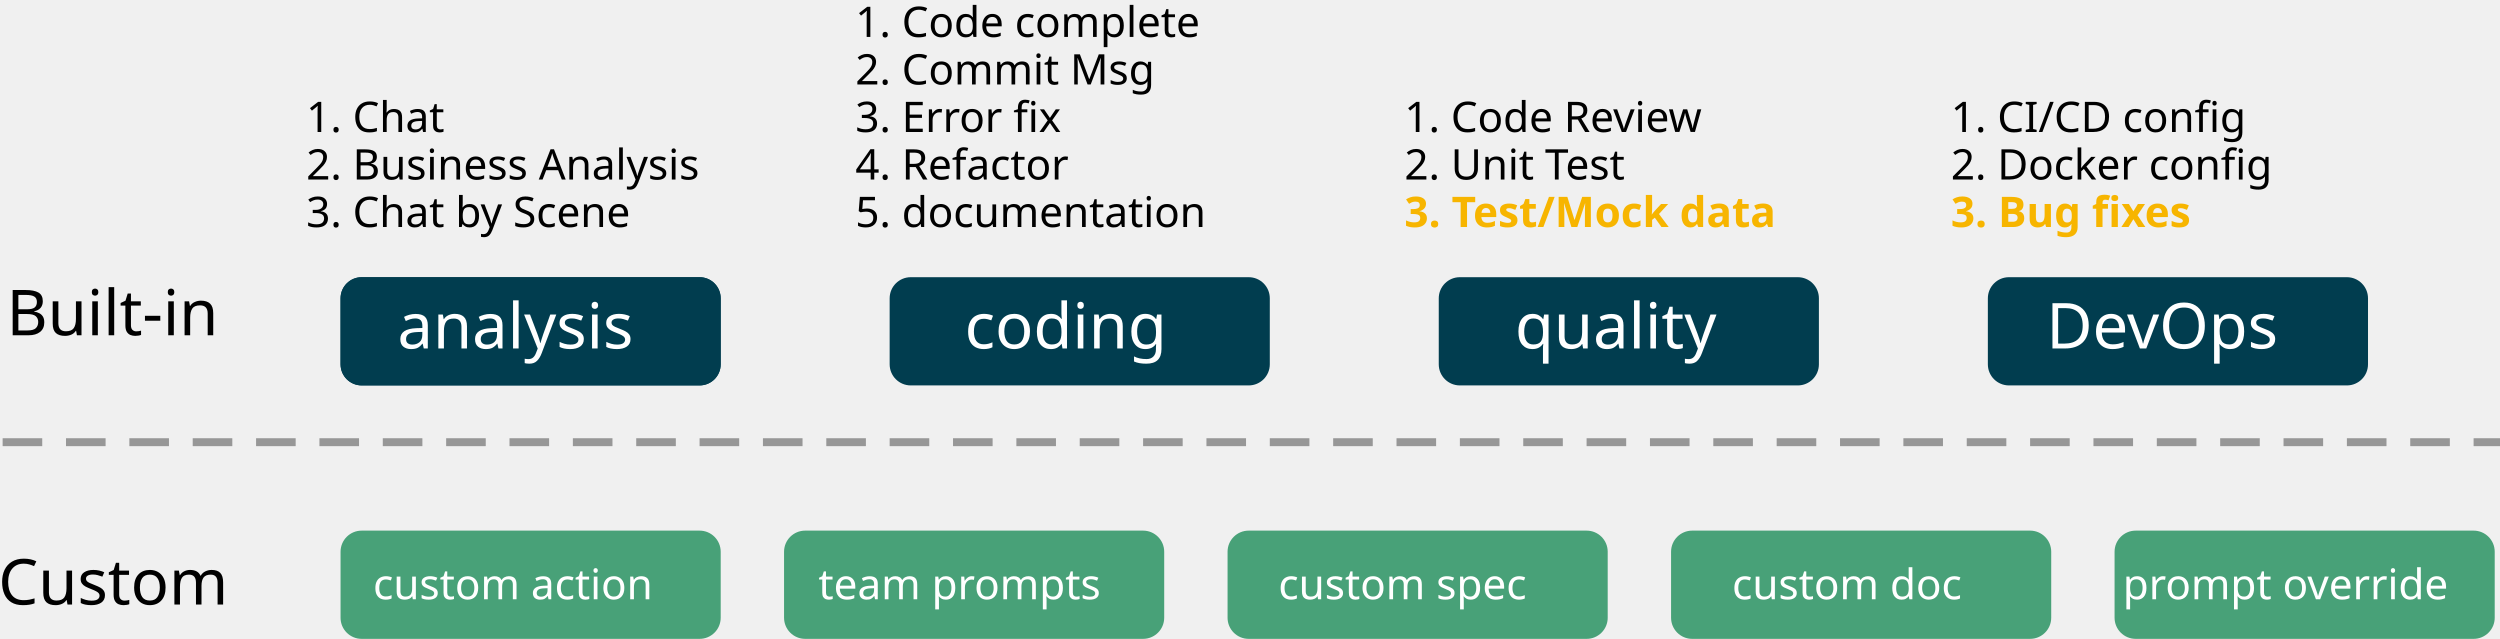
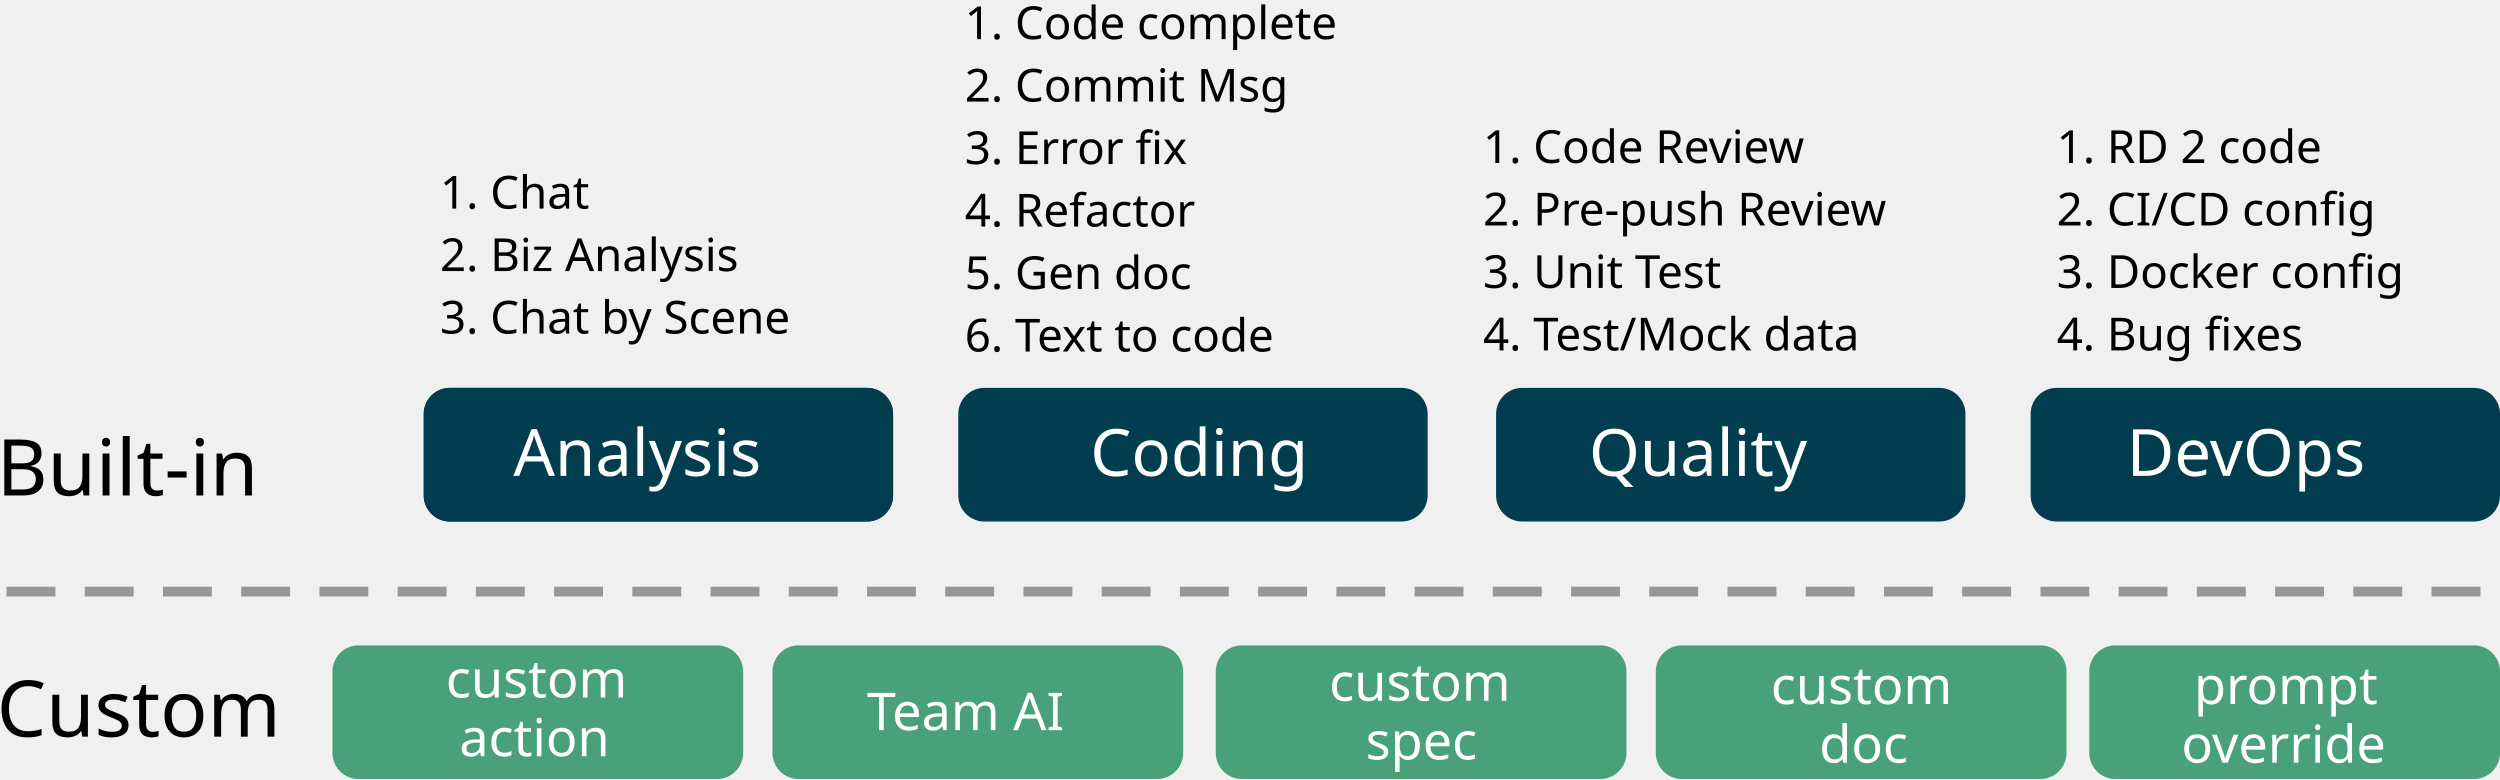
- <svg xmlns="http://www.w3.org/2000/svg" width="947px" height="242px" viewBox="0 0 947 242" version="1.1">
+ <svg xmlns="http://www.w3.org/2000/svg" width="767px" height="239px" viewBox="0 0 767 239" version="1.1">
  <g id="Page-1" stroke="none" stroke-width="1" fill="none" fill-rule="evenodd">
-     <g id="Group" transform="translate(-1, 0)">
-       <line x1="3.5" y1="167.5" x2="946.5" y2="167.5" id="Line" stroke="#979797" stroke-width="3" stroke-linecap="square" stroke-dasharray="12,12" />
-       <text id="Custom" font-family="Comfortaa-SemiBold, Comfortaa" font-size="24" font-weight="500" fill="#000000">
-         <tspan x="0.336" y="229">Custom</tspan>
+     <g id="Group" transform="translate(-1, -2)">
+       <text id="Custom" fill="#000000" font-family="Monaco" font-size="24" font-weight="normal">
+         <tspan x="0" y="228">Custom</tspan>
      </text>
-       <text id="Built-in" font-family="Comfortaa-SemiBold, Comfortaa" font-size="24" font-weight="500" fill="#000000">
-         <tspan x="3.478" y="127">Built-in</tspan>
+       <line x1="4.5" y1="183.5" x2="768.5" y2="183.5" id="Line" stroke="#979797" stroke-width="3" stroke-linecap="square" stroke-dasharray="12,12" />
+       <g id="Built-in" transform="translate(0, 130)" fill="#000000" font-family="Monaco" font-size="24" font-weight="normal">
+         <text>
+           <tspan x="0" y="24">Built-in</tspan>
+         </text>
+       </g>
+       <rect id="Rectangle" fill="#013D4F" fill-rule="nonzero" x="131" y="121" width="144" height="41" rx="8" />
+       <rect id="Rectangle" fill="#013D4F" fill-rule="nonzero" x="295" y="121" width="144" height="41" rx="8" />
+       <rect id="Rectangle" fill="#013D4F" fill-rule="nonzero" x="460" y="121" width="144" height="41" rx="8" />
+       <rect id="Rectangle" fill="#013D4F" fill-rule="nonzero" x="624" y="121" width="144" height="41" rx="8" />
+       <g id="analysis" transform="translate(152, 127)" fill="#FFFFFF" font-family="Comfortaa-Medium, Comfortaa" font-size="24" font-weight="400">
+         <text>
+           <tspan x="0.535" y="21">analysis</tspan>
+         </text>
+       </g>
+       <rect id="Rectangle" fill="#013D4F" fill-rule="nonzero" x="131" y="121" width="144" height="41" rx="8" />
+       <rect id="Rectangle" fill="#48A178" fill-rule="nonzero" x="103" y="200" width="126" height="41" rx="8" />
+       <g id="quality" transform="translate(158, 128)" fill="#FFFFFF" font-family="Monaco" font-size="20" font-weight="normal">
+         <text id="DevOps">
+           <tspan x="495.494" y="20">DevOps</tspan>
+         </text>
+         <text id="Coding">
+           <tspan x="177.494" y="20">Coding</tspan>
+         </text>
+         <text id="Quality">
+           <tspan x="330.493" y="20">Quality</tspan>
+         </text>
+         <text id="Analysis">
+           <tspan x="0.492" y="20">Analysis</tspan>
+         </text>
+       </g>
+       <g id="custom-action" transform="translate(116, 202)" fill="#FFFFFF" font-family="Comfortaa-Medium, Comfortaa" font-size="16" font-weight="400">
+         <text>
+           <tspan x="21.797" y="14">custom </tspan>
+           <tspan x="25.917" y="32">action</tspan>
+         </text>
+       </g>
+       <rect id="Rectangle" fill="#48A178" fill-rule="nonzero" x="238" y="200" width="126" height="41" rx="8" />
+       <g id="team-prompts" transform="translate(248, 212)" fill="#FFFFFF" font-family="Comfortaa-Medium, Comfortaa" font-size="16" font-weight="400">
+         <text id="Team-AI">
+           <tspan x="18.955" y="14">Team AI</tspan>
+         </text>
+       </g>
+       <rect id="Rectangle" fill="#48A178" fill-rule="nonzero" x="374" y="200" width="126" height="41" rx="8" />
+       <g id="custom-spec" transform="translate(393, 203)" fill="#FFFFFF" font-family="Comfortaa-Medium, Comfortaa" font-size="16" font-weight="400">
+         <text>
+           <tspan x="15.797" y="14">custom </tspan>
+           <tspan x="26.988" y="32">spec</tspan>
+         </text>
+       </g>
+       <rect id="Rectangle" fill="#48A178" fill-rule="nonzero" x="509" y="200" width="126" height="41" rx="8" />
+       <g id="custom-doc" transform="translate(532, 204)" fill="#FFFFFF" font-family="Comfortaa-Medium, Comfortaa" font-size="16" font-weight="400">
+         <text>
+           <tspan x="12.297" y="14">custom </tspan>
+           <tspan x="27.168" y="32">doc</tspan>
+         </text>
+       </g>
+       <rect id="Rectangle" fill="#48A178" fill-rule="nonzero" x="642" y="200" width="126" height="41" rx="8" />
+       <g id="prompt-override" transform="translate(669, 204)" fill="#FFFFFF" font-family="Comfortaa-Medium, Comfortaa" font-size="16" font-weight="400">
+         <text>
+           <tspan x="5.116" y="14">prompt </tspan>
+           <tspan x="1.263" y="32">override</tspan>
+         </text>
+       </g>
+       <text id="devops" fill="#000000" font-family="Monaco" font-size="14" font-weight="normal">
+         <tspan x="632" y="52">1. RD 2 code</tspan>
+         <tspan x="632" y="71.169">2. CI/CD config</tspan>
+         <tspan x="632" y="90.338">3. Docker config</tspan>
+         <tspan x="632" y="109.507">4. Bug fixes</tspan>
      </text>
-       <rect id="Rectangle" fill="#013D4F" x="130" y="105" width="144" height="41" rx="8" />
-       <rect id="Rectangle" fill="#013D4F" x="338" y="105" width="144" height="41" rx="8" />
-       <rect id="Rectangle" fill="#013D4F" x="546" y="105" width="144" height="41" rx="8" />
-       <rect id="Rectangle" fill="#013D4F" x="754" y="105" width="144" height="41" rx="8" />
-       <text id="analysis" font-family="Comfortaa-SemiBold, Comfortaa" font-size="24" font-weight="500" fill="#FFFFFF">
-         <tspan x="151.535" y="132">analysis</tspan>
+       <text id="quality" fill="#000000" font-family="Monaco" font-size="14" font-weight="normal">
+         <tspan x="456" y="52">1. Code Review</tspan>
+         <tspan x="456" y="71.169">2. Pre-push Review</tspan>
+         <tspan x="456" y="90.338">3. Unit Test</tspan>
+         <tspan x="456" y="109.507">4. Test/Mock data</tspan>
      </text>
-       <rect id="Rectangle" fill="#013D4F" x="130" y="105" width="144" height="41" rx="8" />
-       <text id="analysis" font-family="Comfortaa-SemiBold, Comfortaa" font-size="24" font-weight="500" fill="#FFFFFF">
-         <tspan x="151.535" y="132">analysis</tspan>
+       <text id="coding" fill="#000000" font-family="Monaco" font-size="14" font-weight="normal">
+         <tspan x="297" y="14">1. Code complete</tspan>
+         <tspan x="297" y="33.169">2. Commit Msg</tspan>
+         <tspan x="297" y="52.338">3. Error fix</tspan>
+         <tspan x="297" y="71.507">4. Refactor</tspan>
+         <tspan x="297" y="90.676">5. Gen doc</tspan>
+         <tspan x="297" y="109.845">6. Text to code</tspan>
      </text>
-       <rect id="Rectangle" fill="#48A178" x="130" y="201" width="144" height="41" rx="8" />
-       <text id="custom-action" font-family="Comfortaa-SemiBold, Comfortaa" font-size="16" font-weight="500" fill="#FFFFFF">
-         <tspan x="142.316" y="227">custom action</tspan>
-       </text>
-       <rect id="Rectangle" fill="#48A178" x="298" y="201" width="144" height="41" rx="8" />
-       <text id="team-prompts" font-family="Comfortaa-SemiBold, Comfortaa" font-size="16" font-weight="500" fill="#FFFFFF">
-         <tspan x="311.006" y="227">team prompts</tspan>
-       </text>
-       <rect id="Rectangle" fill="#48A178" x="466" y="201" width="144" height="41" rx="8" />
-       <text id="custom-spec" font-family="Comfortaa-SemiBold, Comfortaa" font-size="16" font-weight="500" fill="#FFFFFF">
-         <tspan x="485.241" y="227">custom spec</tspan>
-       </text>
-       <rect id="Rectangle" fill="#48A178" x="634" y="201" width="144" height="41" rx="8" />
-       <text id="custom-doc" font-family="Comfortaa-SemiBold, Comfortaa" font-size="16" font-weight="500" fill="#FFFFFF">
-         <tspan x="657.113" y="227">custom doc</tspan>
-       </text>
-       <rect id="Rectangle" fill="#48A178" x="802" y="201" width="144" height="41" rx="8" />
-       <text id="prompt-override" font-family="Comfortaa-SemiBold, Comfortaa" font-size="16" font-weight="500" fill="#FFFFFF">
-         <tspan x="805.118" y="227">prompt override</tspan>
-       </text>
-       <text id="1.-Chat-2.-Business" font-family="Comfortaa-SemiBold, Comfortaa" font-size="16" font-weight="500" fill="#000000">
-         <tspan x="117" y="50">1. Chat </tspan>
-         <tspan x="117" y="68">2. Business Analysis</tspan>
-         <tspan x="117" y="86">3. Chat by Scene</tspan>
-       </text>
-       <text id="1.-Code-complete-2." font-family="Comfortaa-SemiBold, Comfortaa" font-size="16" font-weight="500" fill="#000000">
-         <tspan x="325" y="14">1. Code complete </tspan>
-         <tspan x="325" y="32">2. Commit Msg</tspan>
-         <tspan x="325" y="50">3. Error fix</tspan>
-         <tspan x="325" y="68">4. Refactor</tspan>
-         <tspan x="325" y="86">5. documentation</tspan>
-       </text>
-       <text id="1.-Code-Review-2.-Un" font-family="Comfortaa-SemiBold, Comfortaa" font-size="16" font-weight="500">
-         <tspan x="533" y="50" fill="#000000">1. Code Review</tspan>
-         <tspan x="533" y="68" fill="#000000">2. Unit Test</tspan>
-         <tspan x="533" y="86" font-family="Comfortaa-Bold, Comfortaa" font-weight="bold" fill="#F7B500">3. Test/Mock data</tspan>
-       </text>
-       <text id="1.-CI/CD-config-2.-D" font-family="Comfortaa-SemiBold, Comfortaa" font-size="16" font-weight="500">
-         <tspan x="740" y="50" fill="#000000">1. CI/CD config</tspan>
-         <tspan x="740" y="68" fill="#000000">2. Docker config</tspan>
-         <tspan x="740" y="86" font-family="Comfortaa-Bold, Comfortaa" font-weight="bold" fill="#F7B500">3. Bug fixes</tspan>
-       </text>
-       <text id="coding" font-family="Comfortaa-SemiBold, Comfortaa" font-size="24" font-weight="500" fill="#FFFFFF">
-         <tspan x="366.418" y="132">coding</tspan>
-       </text>
-       <text id="quality" font-family="Comfortaa-SemiBold, Comfortaa" font-size="24" font-weight="500" fill="#FFFFFF">
-         <tspan x="574.868" y="132">quality</tspan>
-       </text>
-       <text id="DevOps" font-family="Comfortaa-SemiBold, Comfortaa" font-size="24" font-weight="500" fill="#FFFFFF">
-         <tspan x="776.141" y="132">DevOps</tspan>
+       <text id="analysis" fill="#000000" font-family="Monaco" font-size="14" font-weight="normal">
+         <tspan x="136" y="66">1. Chat</tspan>
+         <tspan x="136" y="85.169">2. Biz Analysis</tspan>
+         <tspan x="136" y="104.338">3. Chat by Scene</tspan>
      </text>
    </g>
  </g>
</svg>
